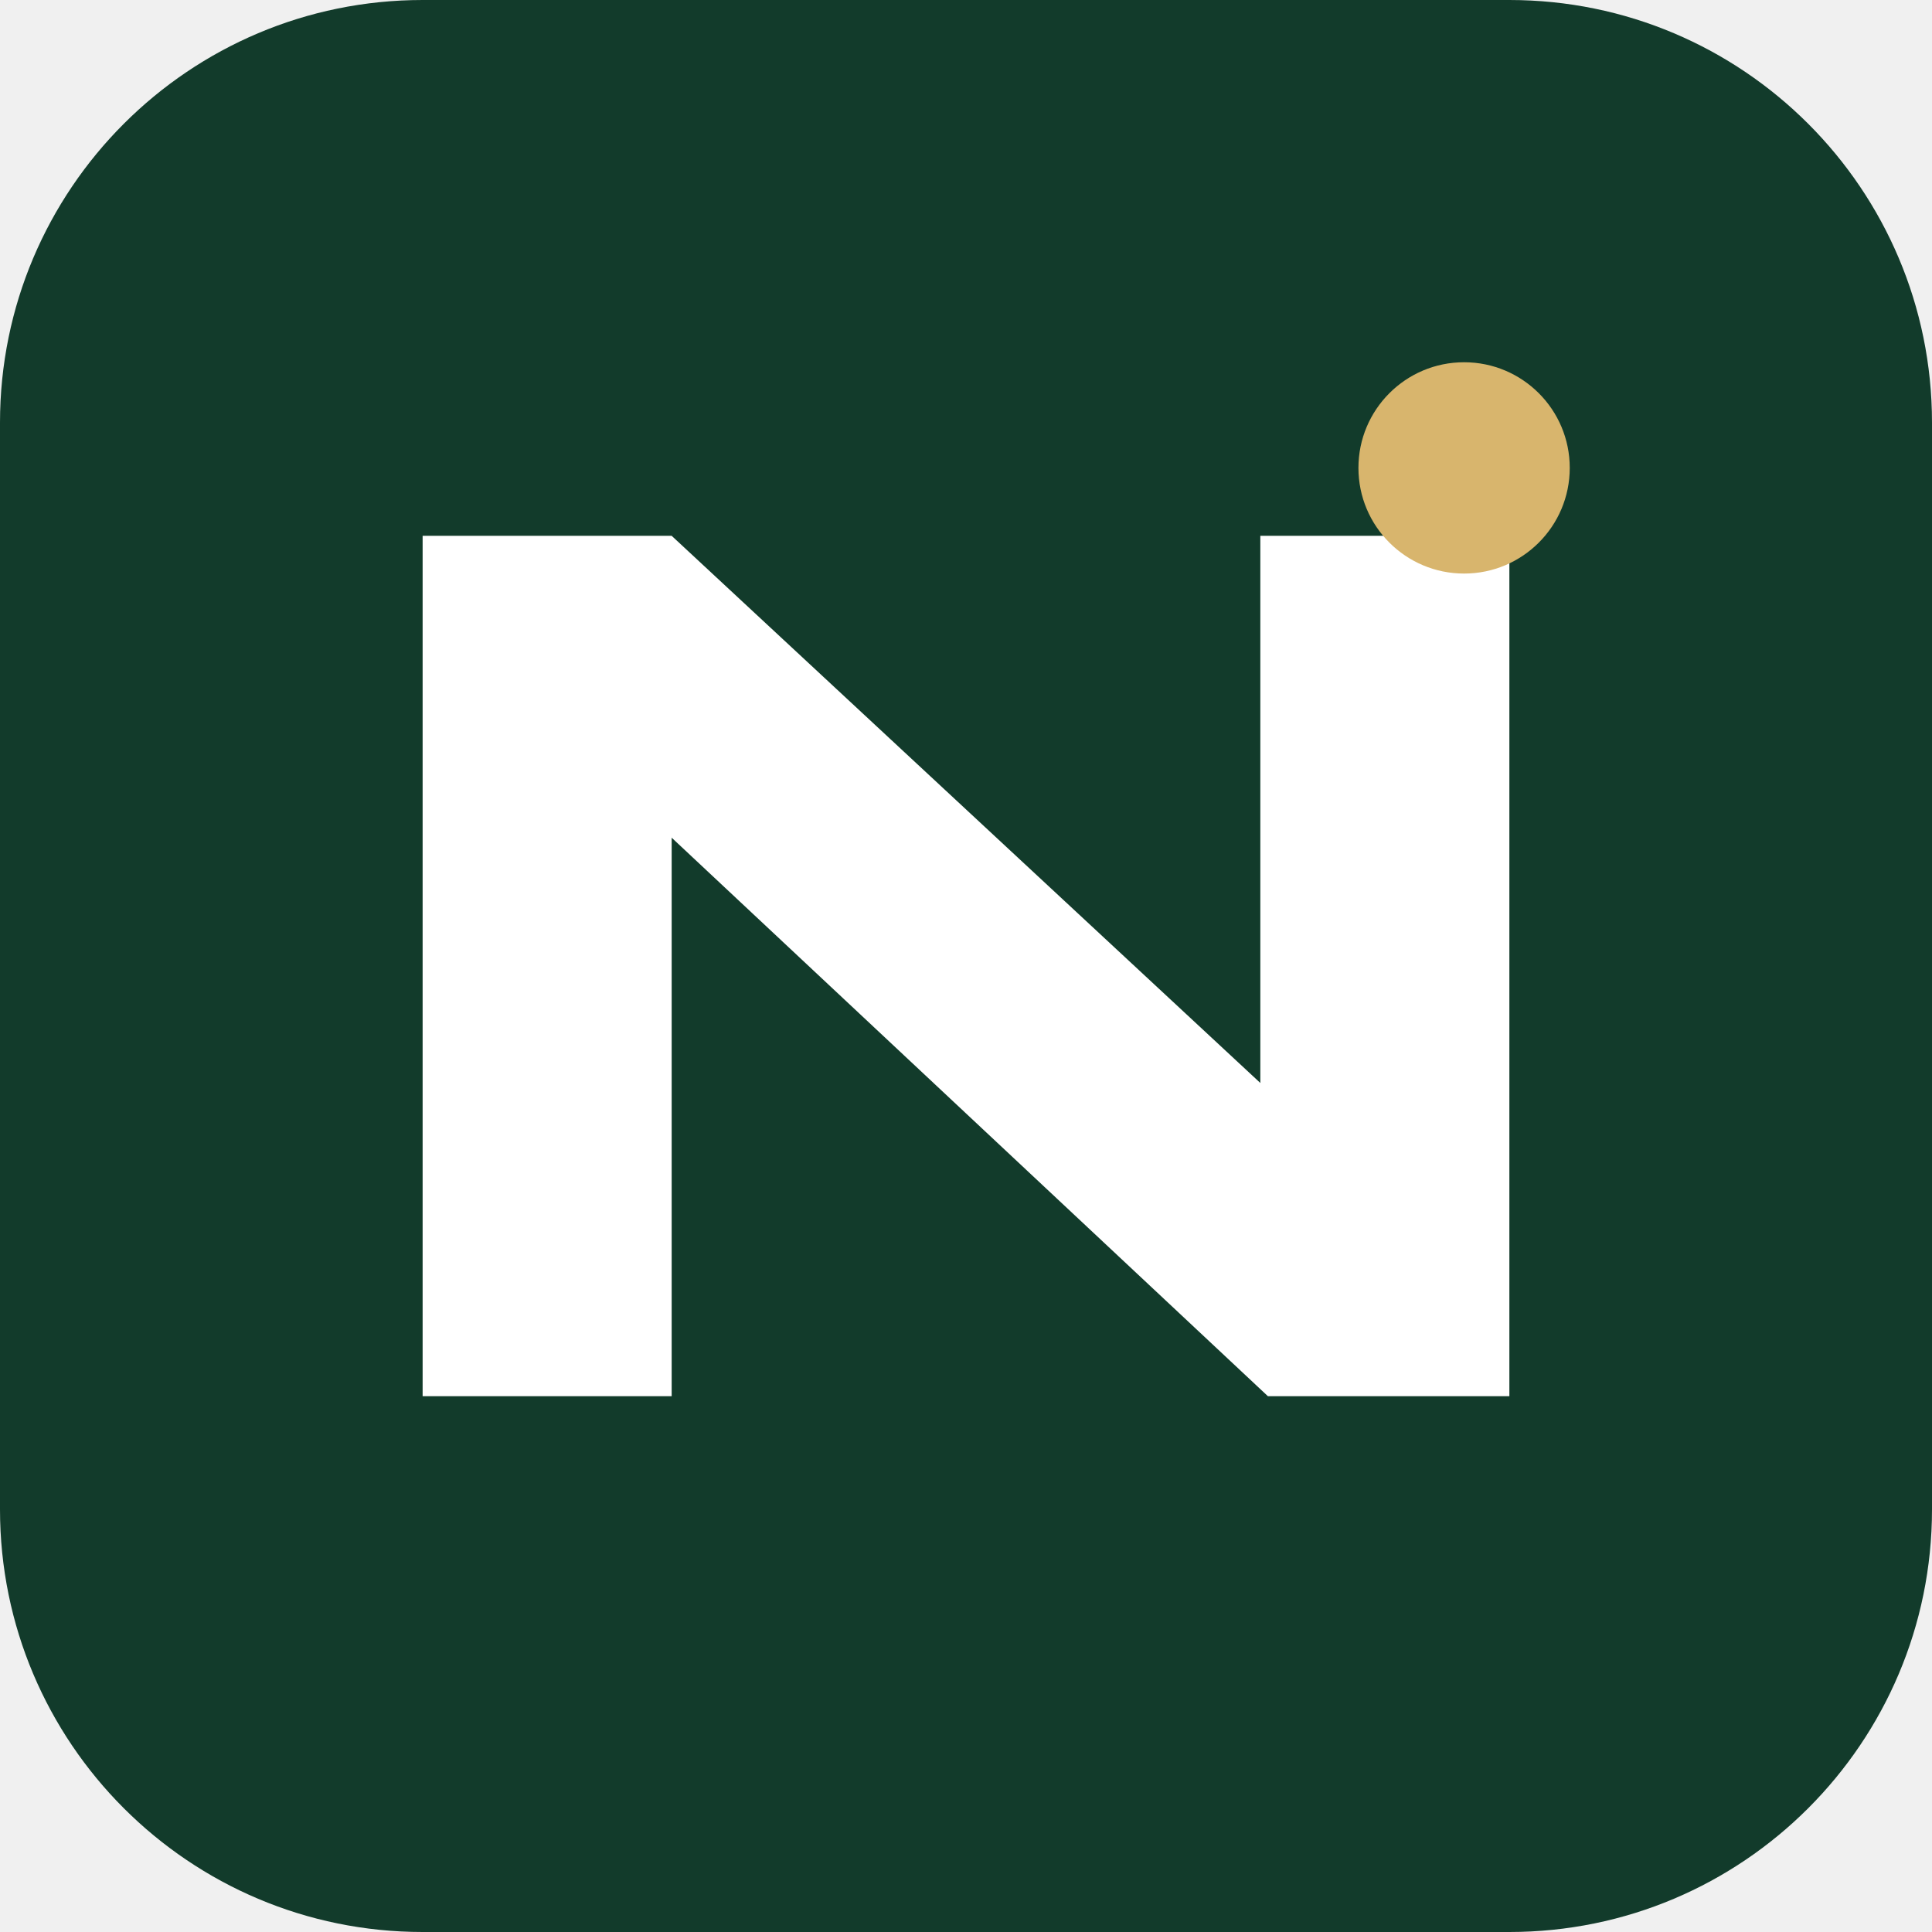
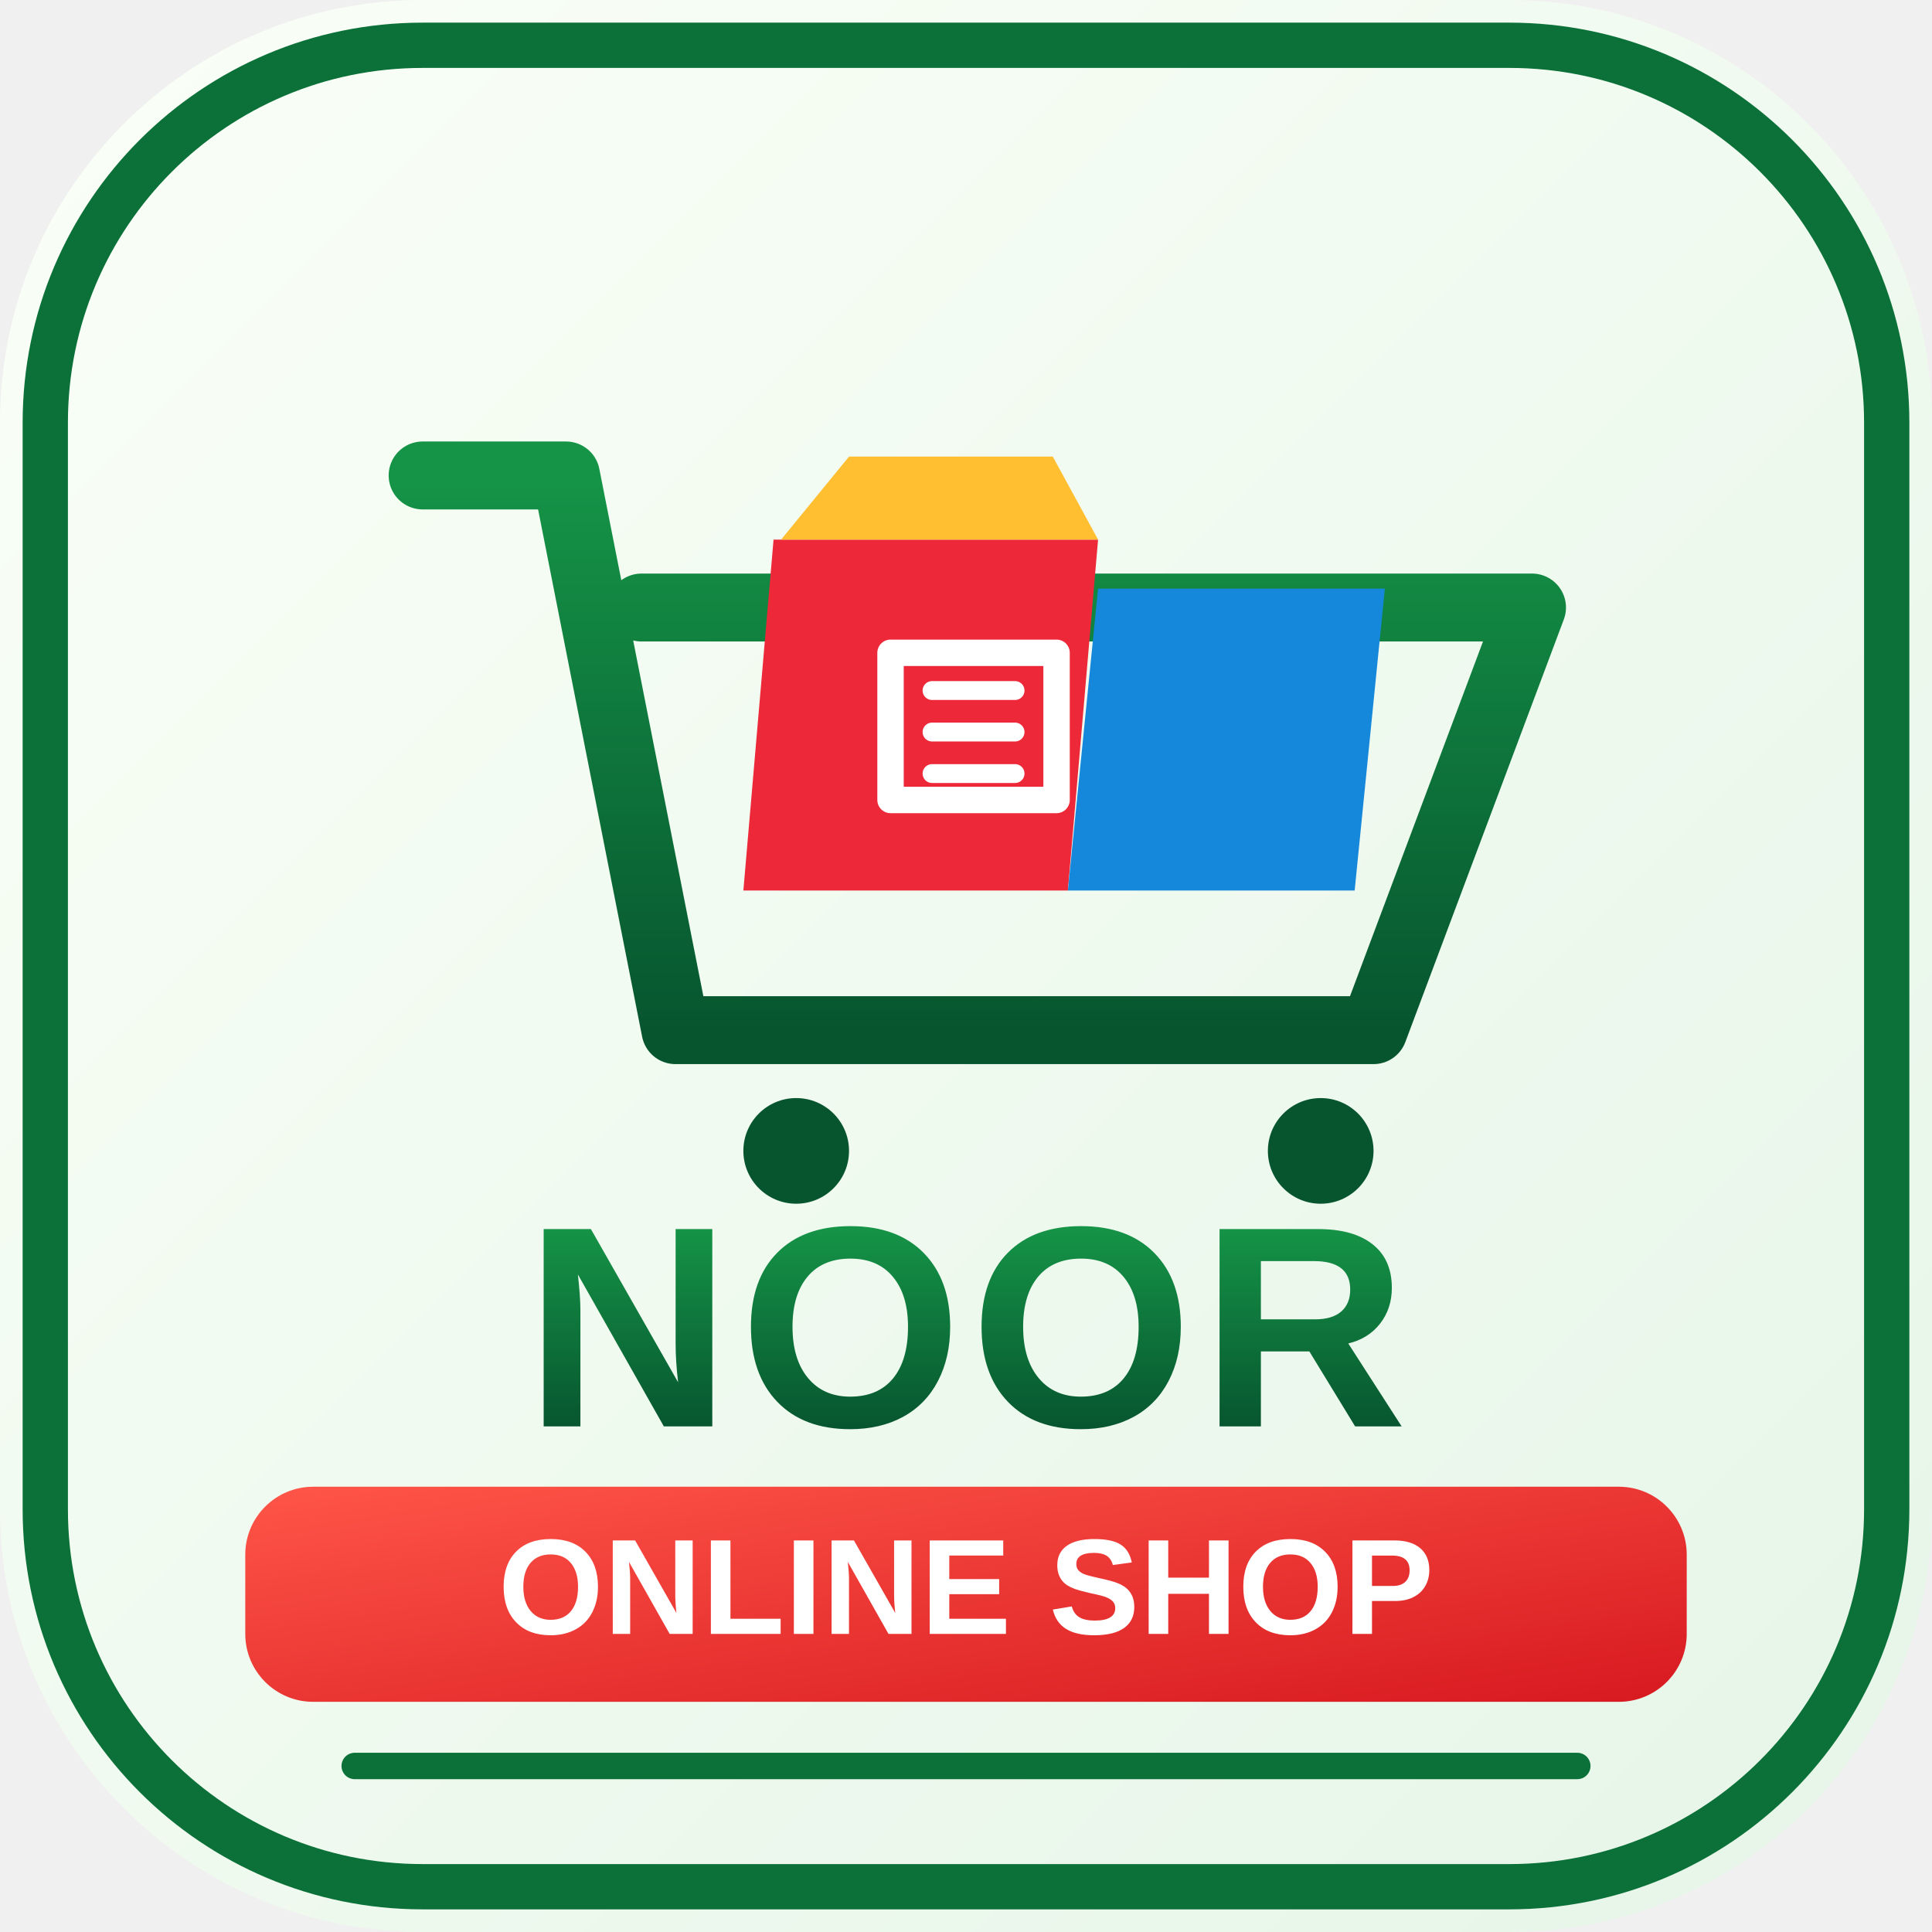
<svg xmlns="http://www.w3.org/2000/svg" viewBox="0 0 512 512">
-   <rect width="512" height="512" rx="112" fill="#123b2b" />
-   <path d="M112 370V142h66l156 145V142h66v228h-64L178 222v148z" fill="#fff" />
-   <circle cx="388" cy="124" r="28" fill="#d8b56d" />
+   <defs>
+     <linearGradient id="bg" x1="0" y1="0" x2="1" y2="1">
+       <stop stop-color="#fafff7" />
+       <stop offset="1" stop-color="#e6f5e8" />
+     </linearGradient>
+     <linearGradient id="green" x1="0" y1="0" x2="0" y2="1">
+       <stop stop-color="#159447" />
+       <stop offset="1" stop-color="#07552f" />
+     </linearGradient>
+     <linearGradient id="red" x1="0" y1="0" x2="1" y2="1">
+       <stop stop-color="#ff5548" />
+       <stop offset="1" stop-color="#d71920" />
+     </linearGradient>
+   </defs>
+   <rect width="512" height="512" rx="112" fill="url(#bg)" />
+   <rect x="12" y="12" width="488" height="488" rx="100" fill="none" stroke="#0b7138" stroke-width="12" />
+   <path d="M112 126h38l29 147h185l42-112H170" fill="none" stroke="url(#green)" stroke-width="18" stroke-linecap="round" stroke-linejoin="round" />
+   <circle cx="211" cy="305" r="14" fill="#07552f" />
+   <circle cx="350" cy="305" r="14" fill="#07552f" />
+   <path d="M205 143h86l-8 93h-86z" fill="#ed2939" />
+   <path d="M291 156h76l-8 80h-76z" fill="#1688dc" />
+   <path d="M207 143l18-22h54l12 22" fill="#ffbf31" />
+   <path d="M236 173h44v39h-44z" fill="none" stroke="#fff" stroke-width="7" stroke-linejoin="round" />
+   <path d="M247 183h22m-22 11h22m-22 11h22" stroke="#fff" stroke-width="5" stroke-linecap="round" />
+   <text x="256" y="378" font-family="Arial,sans-serif" font-size="76" font-weight="900" text-anchor="middle" fill="url(#green)" letter-spacing="2">NOOR</text>
+   <rect x="65" y="394" width="382" height="57" rx="18" fill="url(#red)" />
+   <text x="256" y="433" font-family="Arial,sans-serif" font-size="36" font-weight="800" text-anchor="middle" fill="#fff">ONLINE SHOP</text>
+   <path d="M94 468h324" stroke="#0b7138" stroke-width="7" stroke-linecap="round" />
</svg>
